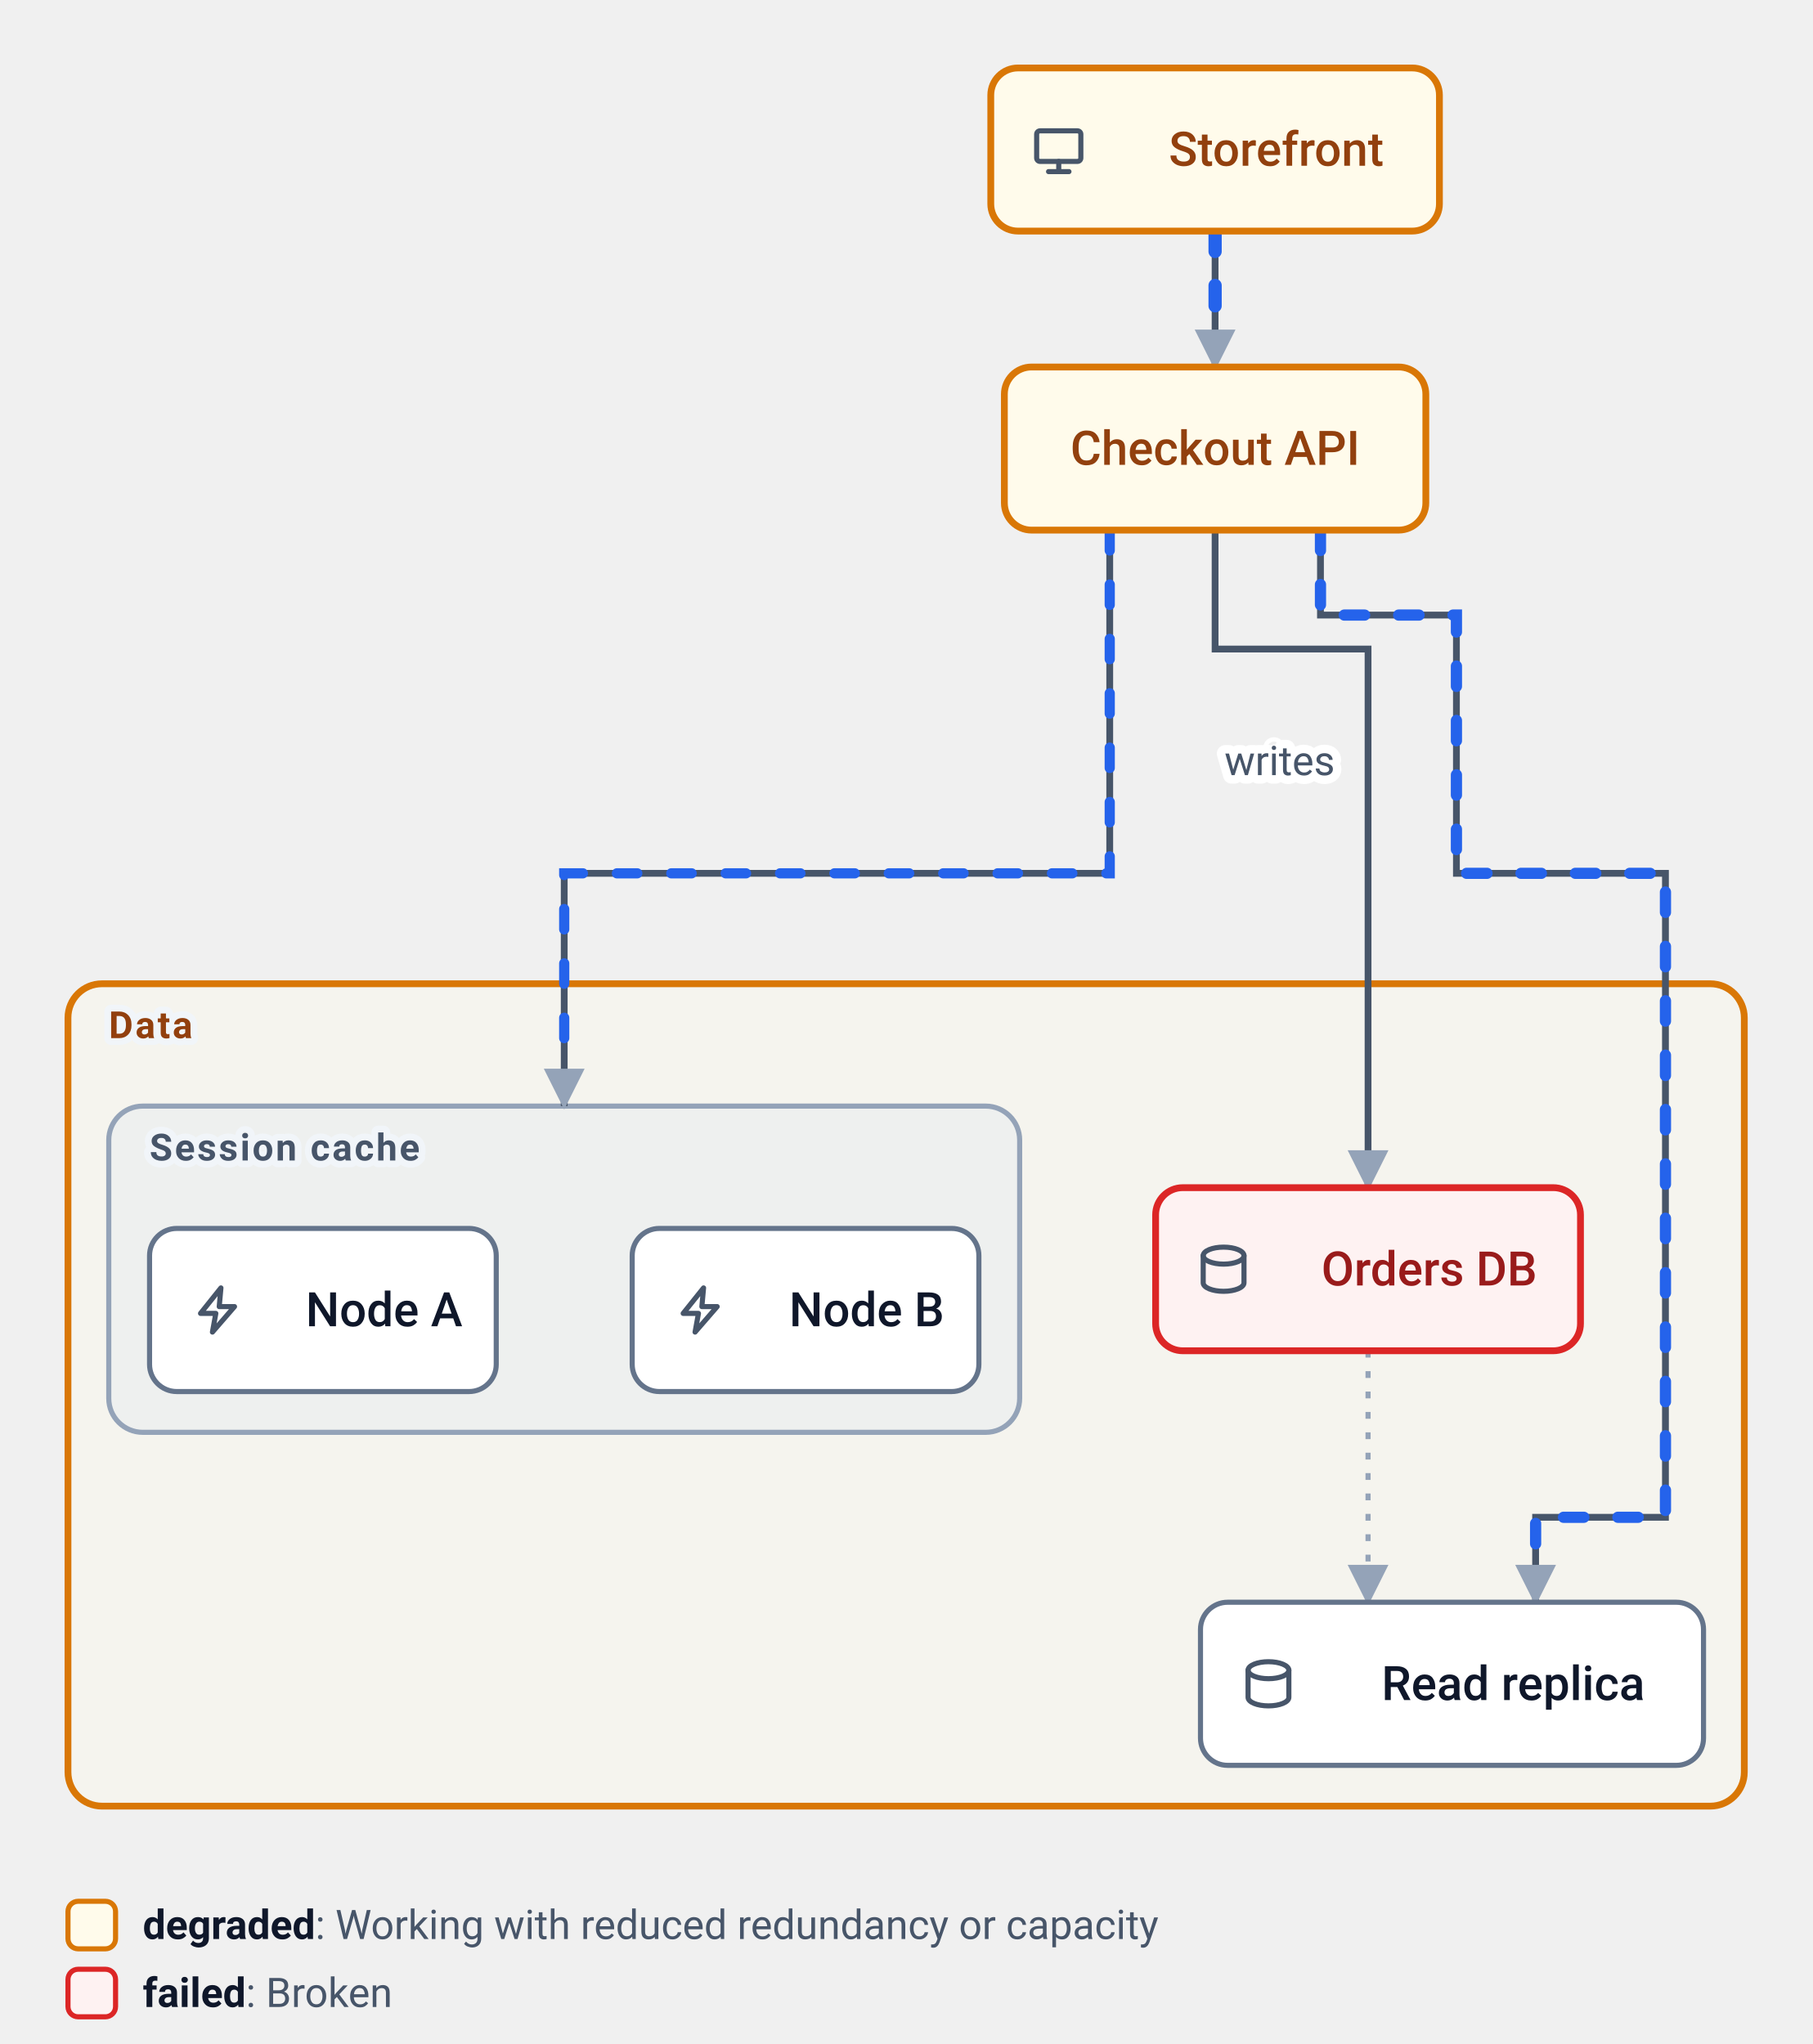
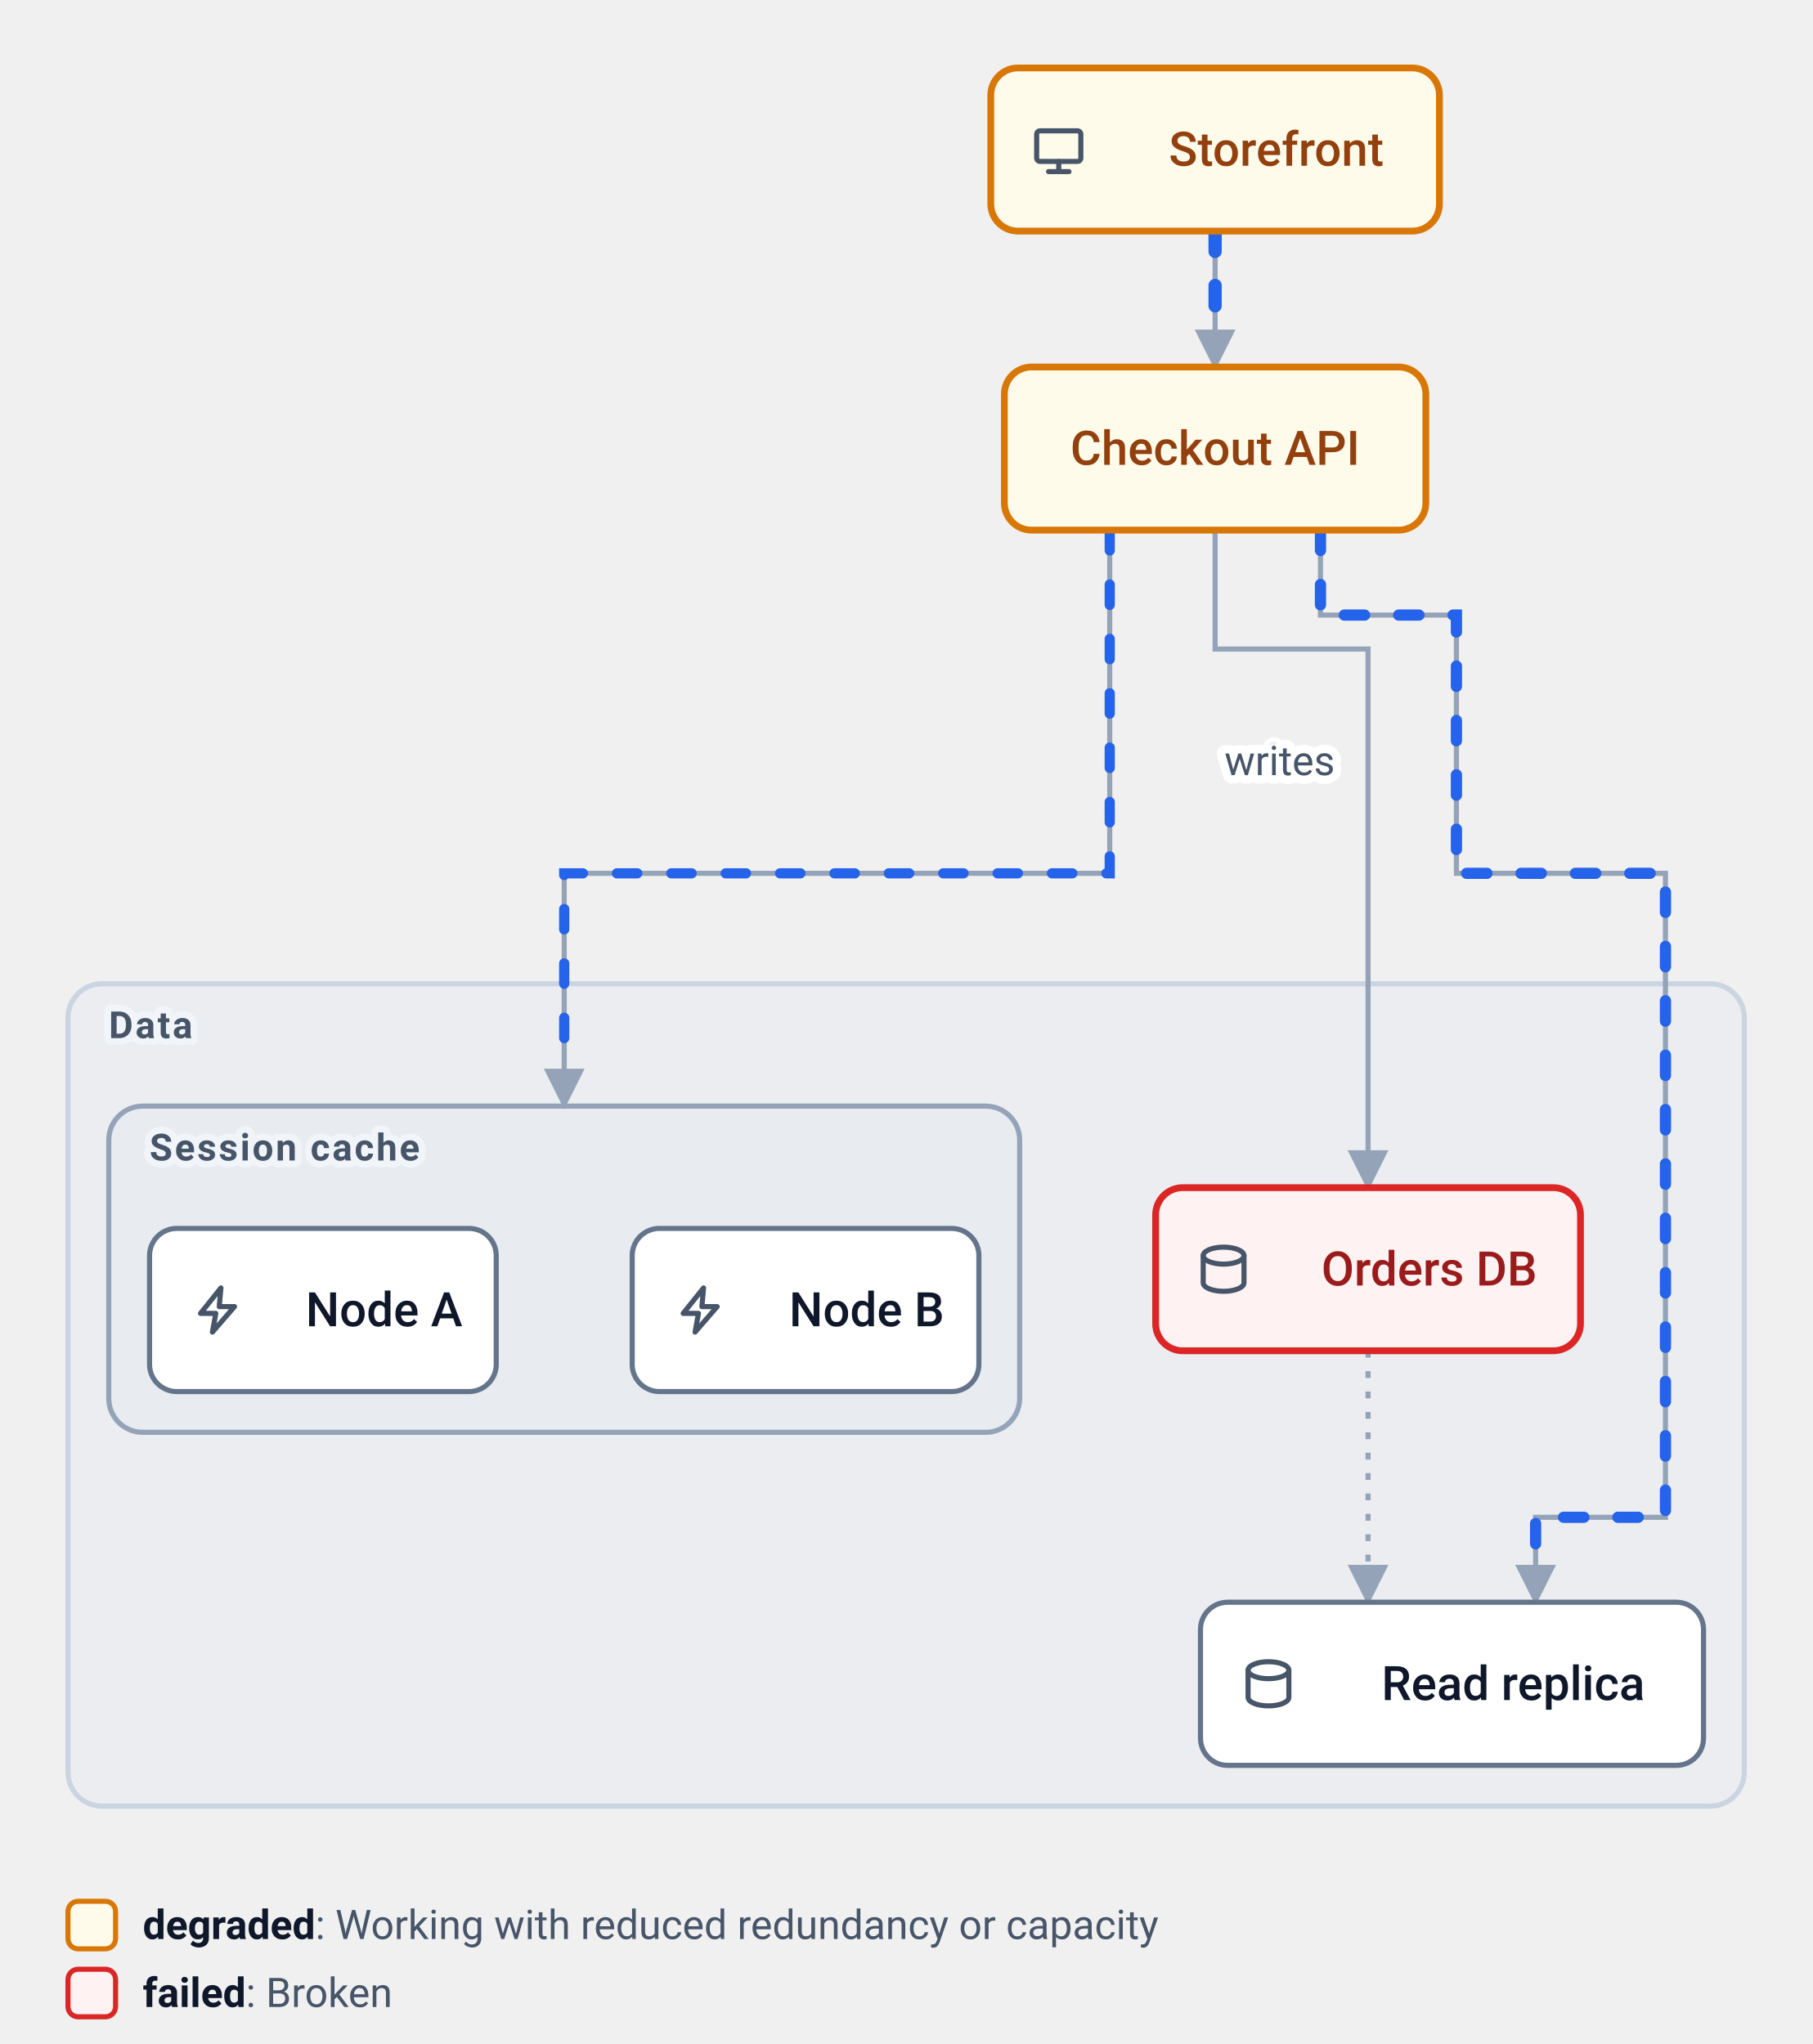
<svg xmlns="http://www.w3.org/2000/svg" viewBox="0 0 533.2 601.5" width="533.2" height="601.5" data-orrery="1">
  <style>.group-box{fill:#e2e8f0;fill-opacity:.35;stroke:#cbd5e1;stroke-width:1.5}
.group-label{font:600 11px system-ui,-apple-system,"Segoe UI",Roboto,sans-serif;fill:#475569;letter-spacing:.06em;text-transform:uppercase;paint-order:stroke;stroke:#f1f5f9;stroke-width:4px;stroke-linejoin:round}
[data-lod="detail"]{opacity:0}
.group[data-collapsed] .group-box{fill-opacity:.7}
.summary-label{font:500 16px system-ui,-apple-system,"Segoe UI",Roboto,sans-serif;fill:#0f172a;text-anchor:middle;dominant-baseline:central}
.summary-count{font:12px system-ui,-apple-system,"Segoe UI",Roboto,sans-serif;fill:#64748b;text-anchor:middle;dominant-baseline:central}
.node-box{fill:#ffffff;stroke:#64748b;stroke-width:1.5}
.node-label{font:500 14px system-ui,-apple-system,"Segoe UI",Roboto,sans-serif;fill:#0f172a;text-anchor:middle;dominant-baseline:central}
.node-tech{font:11px system-ui,-apple-system,"Segoe UI",Roboto,sans-serif;fill:#64748b;text-anchor:middle;dominant-baseline:central}
.replicas rect{fill:#ffffff;stroke:#94a3b8;stroke-width:1.5}
.badge{font:600 11px system-ui,-apple-system,"Segoe UI",Roboto,sans-serif;fill:#475569;text-anchor:end;dominant-baseline:central}
.node[data-ghost]{opacity:.5}.node[data-ghost] .node-box{stroke-dasharray:3 3}.node[data-ghost] .node-label{font-style:italic}
.glyph{fill:none;stroke:#475569;stroke-width:1.5;stroke-linejoin:round;stroke-linecap:round}
.glyph-text{font:600 13px system-ui,-apple-system,"Segoe UI",Roboto,sans-serif;fill:#475569;text-anchor:middle;dominant-baseline:central}
.edge{fill:none;stroke:#94a3b8;stroke-width:1.5}
- .edge.need{stroke:#475569;stroke-width:2}
- .edge-async{stroke-dasharray:6 5}
- .edge-replication{stroke-dasharray:2 4}
- .edge-dataflow{stroke-width:3}
.flow{fill:none;stroke:#2563eb;stroke-linecap:round;stroke-dasharray:6 10;animation:orrery-flow 1s linear infinite}
.edge-label{font:12px system-ui,-apple-system,"Segoe UI",Roboto,sans-serif;fill:#475569;text-anchor:middle;dominant-baseline:central;paint-order:stroke;stroke:#ffffff;stroke-width:5px;stroke-linejoin:round}
.legend text{font:12px system-ui,-apple-system,"Segoe UI",Roboto,sans-serif;fill:#475569;dominant-baseline:central}.legend .legend-name{font-weight:600;fill:#0f172a}
.step-note{font:500 12px system-ui,-apple-system,"Segoe UI",Roboto,sans-serif;fill:#475569;dominant-baseline:central}
@keyframes orrery-flow{to{stroke-dashoffset:-16}}
@keyframes orrery-pulse{0%{stroke-opacity:1}50%{stroke-opacity:0.4}100%{stroke-opacity:1}}
.kind-external .node-box{stroke-dasharray:5 4;fill:#f8fafc}
.gk-region .group-box{stroke-dasharray:8 6}
.gk-zone .group-box{stroke-dasharray:3 5}
.gk-cluster .group-box{stroke:#94a3b8}
.gk-boundary .group-box{stroke:#dc2626;fill-opacity:0;stroke-dasharray:8 6}
+ .edge-async{stroke-dasharray:6 5}
+ .edge-replication{stroke-dasharray:2 4}
+ .edge-dataflow{stroke-width:3}
.st-degraded .node-box{stroke:#d97706;stroke-width:2;fill:#fffbeb}
.st-degraded .group-box{stroke:#d97706;stroke-width:2;fill:#fffbeb}
.st-degraded .node-label{fill:#92400e}
.st-degraded .group-label{fill:#92400e}
.st-failed .node-box{stroke:#dc2626;stroke-width:2;fill:#fef2f2;animation:orrery-pulse 1.2s linear infinite}
.st-failed .group-box{stroke:#dc2626;stroke-width:2;fill:#fef2f2;animation:orrery-pulse 1.2s linear infinite}
.st-failed .node-label{fill:#991b1b}
.st-failed .group-label{fill:#991b1b}
.st-off .node-box{stroke-dasharray:4 4}
.st-off .group-box{stroke-dasharray:4 4}
.st-off{opacity:0.45}</style>
  <defs>
    <marker id="arrow" viewBox="0 0 12 12" refX="11" refY="6" markerWidth="12" markerHeight="12" markerUnits="userSpaceOnUse" orient="auto">
      <path d="M0 0L12 6L0 12z" fill="#94a3b8" />
    </marker>
    <marker id="arrow-start" viewBox="0 0 12 12" refX="1" refY="6" markerWidth="12" markerHeight="12" markerUnits="userSpaceOnUse" orient="auto">
      <path d="M12 0L0 6L12 12z" fill="#94a3b8" />
    </marker>
  </defs>
  <g class="scene">
-     <g class="view" data-view="default" data-title="Checkout: what needs what - Primary fails (1/1): Orders DB goes down" data-size="533.2 601.5">
+     <g class="view" data-view="default" data-title="Checkout: what happens - Primary fails (1/1): Orders DB goes down" data-size="533.2 601.5">
      <g class="groups">
-         <g class="group gk-tier st-degraded" data-group="data" data-bbox="20 289.5 493.2 242" data-state="degraded">
+         <g class="group gk-tier st-on" data-group="data" data-bbox="20 289.5 493.2 242" data-state="on">
          <rect class="group-box" x="20" y="289.5" width="493.2" height="242" rx="10" />
          <text class="group-label" x="32" y="305.5">Data</text>
        </g>
        <g class="group gk-cluster st-on" data-group="sessions" data-bbox="32 325.5 268 96" data-state="on">
          <rect class="group-box" x="32" y="325.5" width="268" height="96" rx="10" />
          <text class="group-label" x="44" y="341.5">Session cache</text>
        </g>
      </g>
      <g class="edges">
-         <path class="edge edge-sync need" data-edge="web-&gt;api" data-kind="sync" d="M357.5 68 L357.5 108" marker-end="url(#arrow)" />
+         <path class="edge edge-sync" data-edge="web-&gt;api" data-kind="sync" d="M357.5 68 L357.5 108" marker-end="url(#arrow)" />
        <path class="flow" data-flow="web-&gt;api" data-load="0.8" d="M357.5 68 L357.5 96" style="stroke-width:3.9;animation-duration:1s" />
-         <path class="edge edge-sync need" data-edge="api-&gt;db" data-kind="sync" d="M357.5 156 L357.5 191 L402.5 191 L402.5 349.5" marker-end="url(#arrow)" />
+         <path class="edge edge-sync" data-edge="api-&gt;db" data-kind="sync" d="M357.5 156 L357.5 191 L402.5 191 L402.5 349.5" marker-end="url(#arrow)" />
        <path class="flow" data-flow="api-&gt;db" data-load="0" d="M357.5 156 L357.5 191 L402.5 191 L402.5 337.5" style="stroke-width:1.5;animation:none;opacity:0" />
        <text class="edge-label" x="376.5" y="224">writes</text>
-         <path class="edge edge-sync need" data-edge="failover" data-kind="sync" d="M388.5 156 L388.5 181 L428.5 181 L428.5 257 L490 257 L490 446.5 L451.8 446.5 L451.8 471.5" marker-end="url(#arrow)" />
+         <path class="edge edge-sync" data-edge="failover" data-kind="sync" d="M388.5 156 L388.5 181 L428.5 181 L428.5 257 L490 257 L490 446.5 L451.8 446.5 L451.8 471.5" marker-end="url(#arrow)" />
        <path class="flow" data-flow="failover" data-load="0.6" d="M388.5 156 L388.5 181 L428.5 181 L428.5 257 L490 257 L490 446.5 L451.8 446.5 L451.8 459.5" style="stroke-width:3.3;animation-duration:1.5s" />
        <path class="edge edge-replication" data-edge="db-&gt;replica" data-kind="replication" d="M402.5 397.5 L402.5 471.5" marker-end="url(#arrow)" />
        <path class="flow" data-flow="db-&gt;replica" data-load="0" d="M402.5 397.5 L402.5 459.5" style="stroke-width:1.5;animation:none;opacity:0" />
-         <path class="edge edge-sync need" data-edge="api-&gt;sessions" data-kind="sync" d="M326.5 156 L326.5 257 L166 257 L166 325.5" marker-end="url(#arrow)" />
+         <path class="edge edge-sync" data-edge="api-&gt;sessions" data-kind="sync" d="M326.5 156 L326.5 257 L166 257 L166 325.5" marker-end="url(#arrow)" />
        <path class="flow" data-flow="api-&gt;sessions" data-load="0.5" d="M326.5 156 L326.5 257 L166 257 L166 313.5" style="stroke-width:3;animation-duration:1.8s" />
      </g>
      <g class="nodes">
        <g class="node kind-client st-degraded" data-node="web" data-kind="client" data-state="degraded" data-bbox="291.5 20 132 48" transform="translate(291.5 20)">
          <rect class="node-box" width="132" height="48" rx="8" />
          <g class="glyph" transform="translate(12 16)">
            <rect x="1.5" y="2.5" width="13" height="9" rx="1" />
            <path d="M5 14.5h6M8 11.5v3" />
          </g>
          <text class="node-label" x="84" y="24">Storefront</text>
        </g>
        <g class="node kind-service st-degraded" data-node="api" data-kind="service" data-state="degraded" data-bbox="295.5 108 124 48" transform="translate(295.5 108)">
          <rect class="node-box" width="124" height="48" rx="8" />
          <text class="node-label" x="62" y="24">Checkout API</text>
        </g>
        <g class="node kind-database st-failed" data-node="db" data-kind="database" data-state="failed" data-pulse="1" data-bbox="340 349.5 125 48" transform="translate(340 349.5)">
          <rect class="node-box" width="125" height="48" rx="8" />
          <g class="glyph" transform="translate(12 16)">
            <ellipse cx="8" cy="4" rx="6" ry="2.5" />
            <path d="M2 4v8c0 1.4 2.7 2.5 6 2.5s6-1.1 6-2.5V4" />
          </g>
          <text class="node-label" x="80.5" y="24">Orders DB</text>
        </g>
        <g class="node kind-database st-on" data-node="replica" data-kind="database" data-state="on" data-bbox="353.2 471.5 148 48" transform="translate(353.2 471.5)">
          <rect class="node-box" width="148" height="48" rx="8" />
          <g class="glyph" transform="translate(12 16)">
            <ellipse cx="8" cy="4" rx="6" ry="2.5" />
            <path d="M2 4v8c0 1.4 2.7 2.5 6 2.5s6-1.1 6-2.5V4" />
          </g>
          <text class="node-label" x="92" y="24">Read replica</text>
        </g>
        <g class="node kind-cache st-on" data-node="cache-a" data-kind="cache" data-state="on" data-bbox="44 361.5 102 48" transform="translate(44 361.5)">
          <rect class="node-box" width="102" height="48" rx="8" />
          <g class="glyph" transform="translate(12 16)">
            <path d="M9 1.5L3 9h4.5l-1 5.5L13 7H8.5z" />
          </g>
          <text class="node-label" x="69" y="24">Node A</text>
        </g>
        <g class="node kind-cache st-on" data-node="cache-b" data-kind="cache" data-state="on" data-bbox="186 361.5 102 48" transform="translate(186 361.5)">
          <rect class="node-box" width="102" height="48" rx="8" />
          <g class="glyph" transform="translate(12 16)">
            <path d="M9 1.5L3 9h4.5l-1 5.5L13 7H8.5z" />
          </g>
          <text class="node-label" x="69" y="24">Node B</text>
        </g>
      </g>
      <g class="legend" transform="translate(20 559.5)">
        <g transform="translate(0 0)">
          <rect width="14" height="14" rx="3" style="fill:#fffbeb;stroke:#d97706;stroke-width:1.5" />
          <text x="22" y="7">
            <tspan class="legend-name">degraded</tspan>: Working with reduced redundancy or capacity</text>
        </g>
        <g transform="translate(0 20)">
          <rect width="14" height="14" rx="3" style="fill:#fef2f2;stroke:#dc2626;stroke-width:1.5" />
          <text x="22" y="7">
            <tspan class="legend-name">failed</tspan>: Broken</text>
        </g>
      </g>
    </g>
  </g>
</svg>
